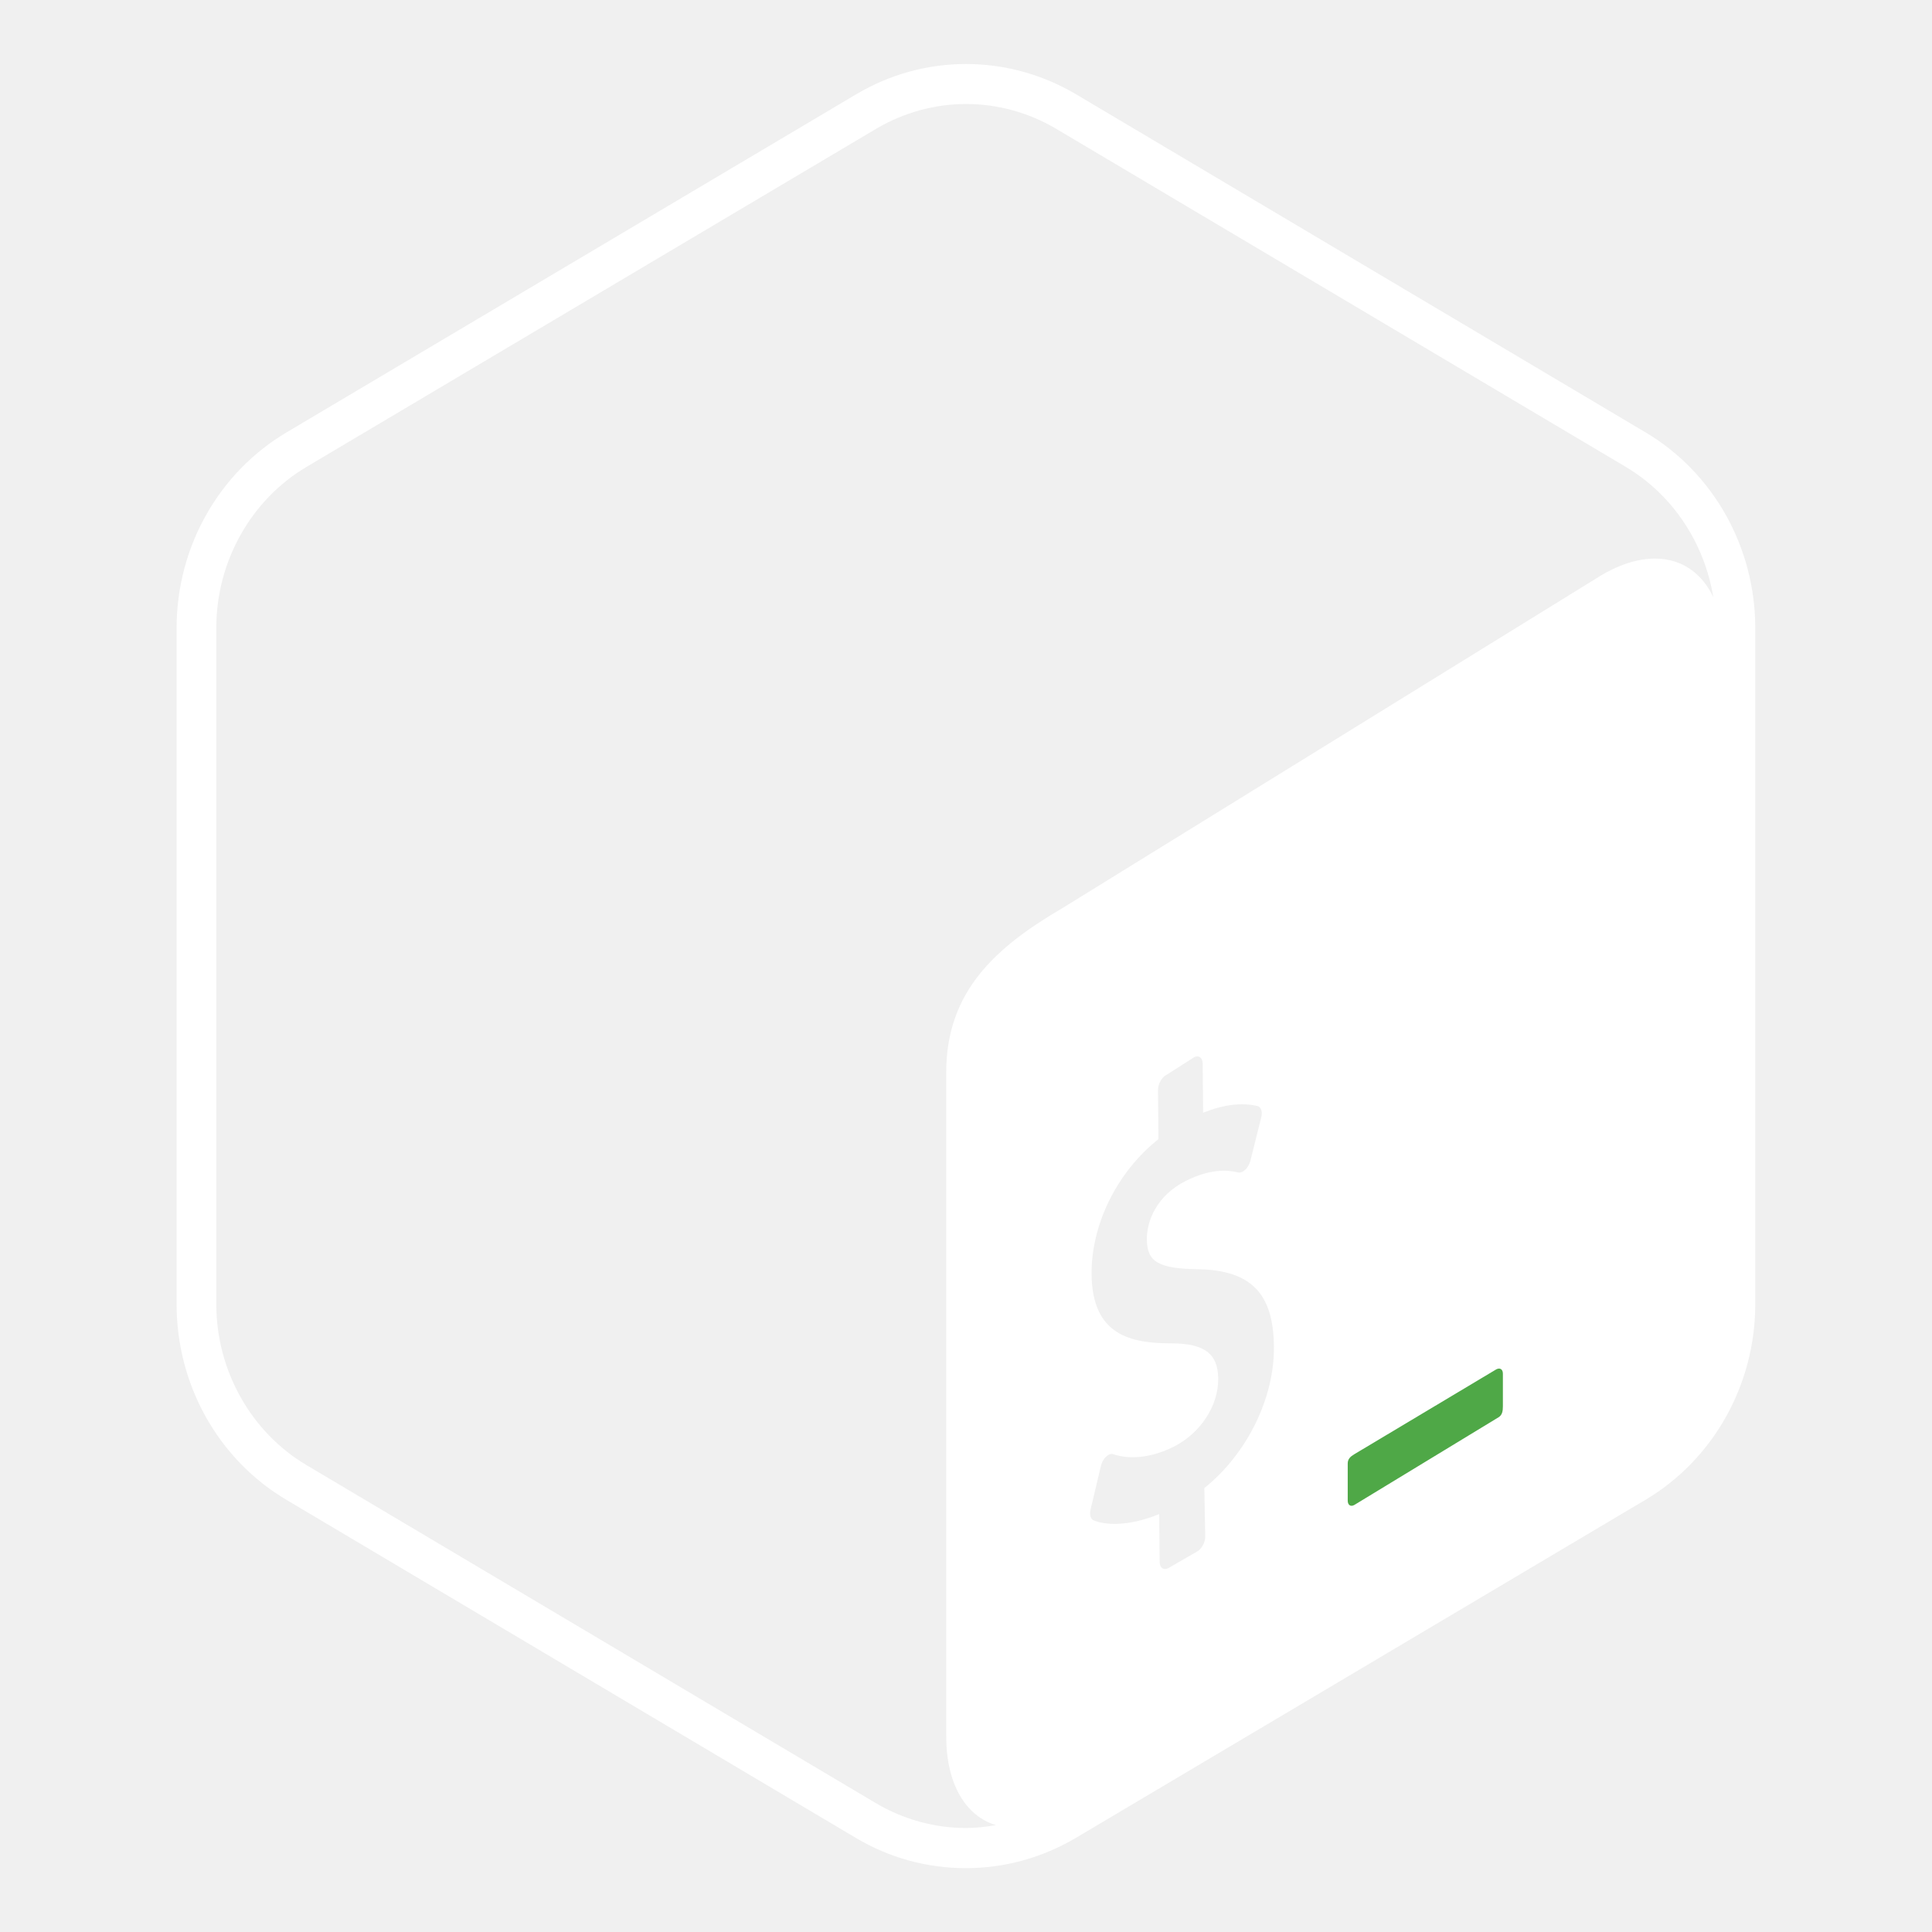
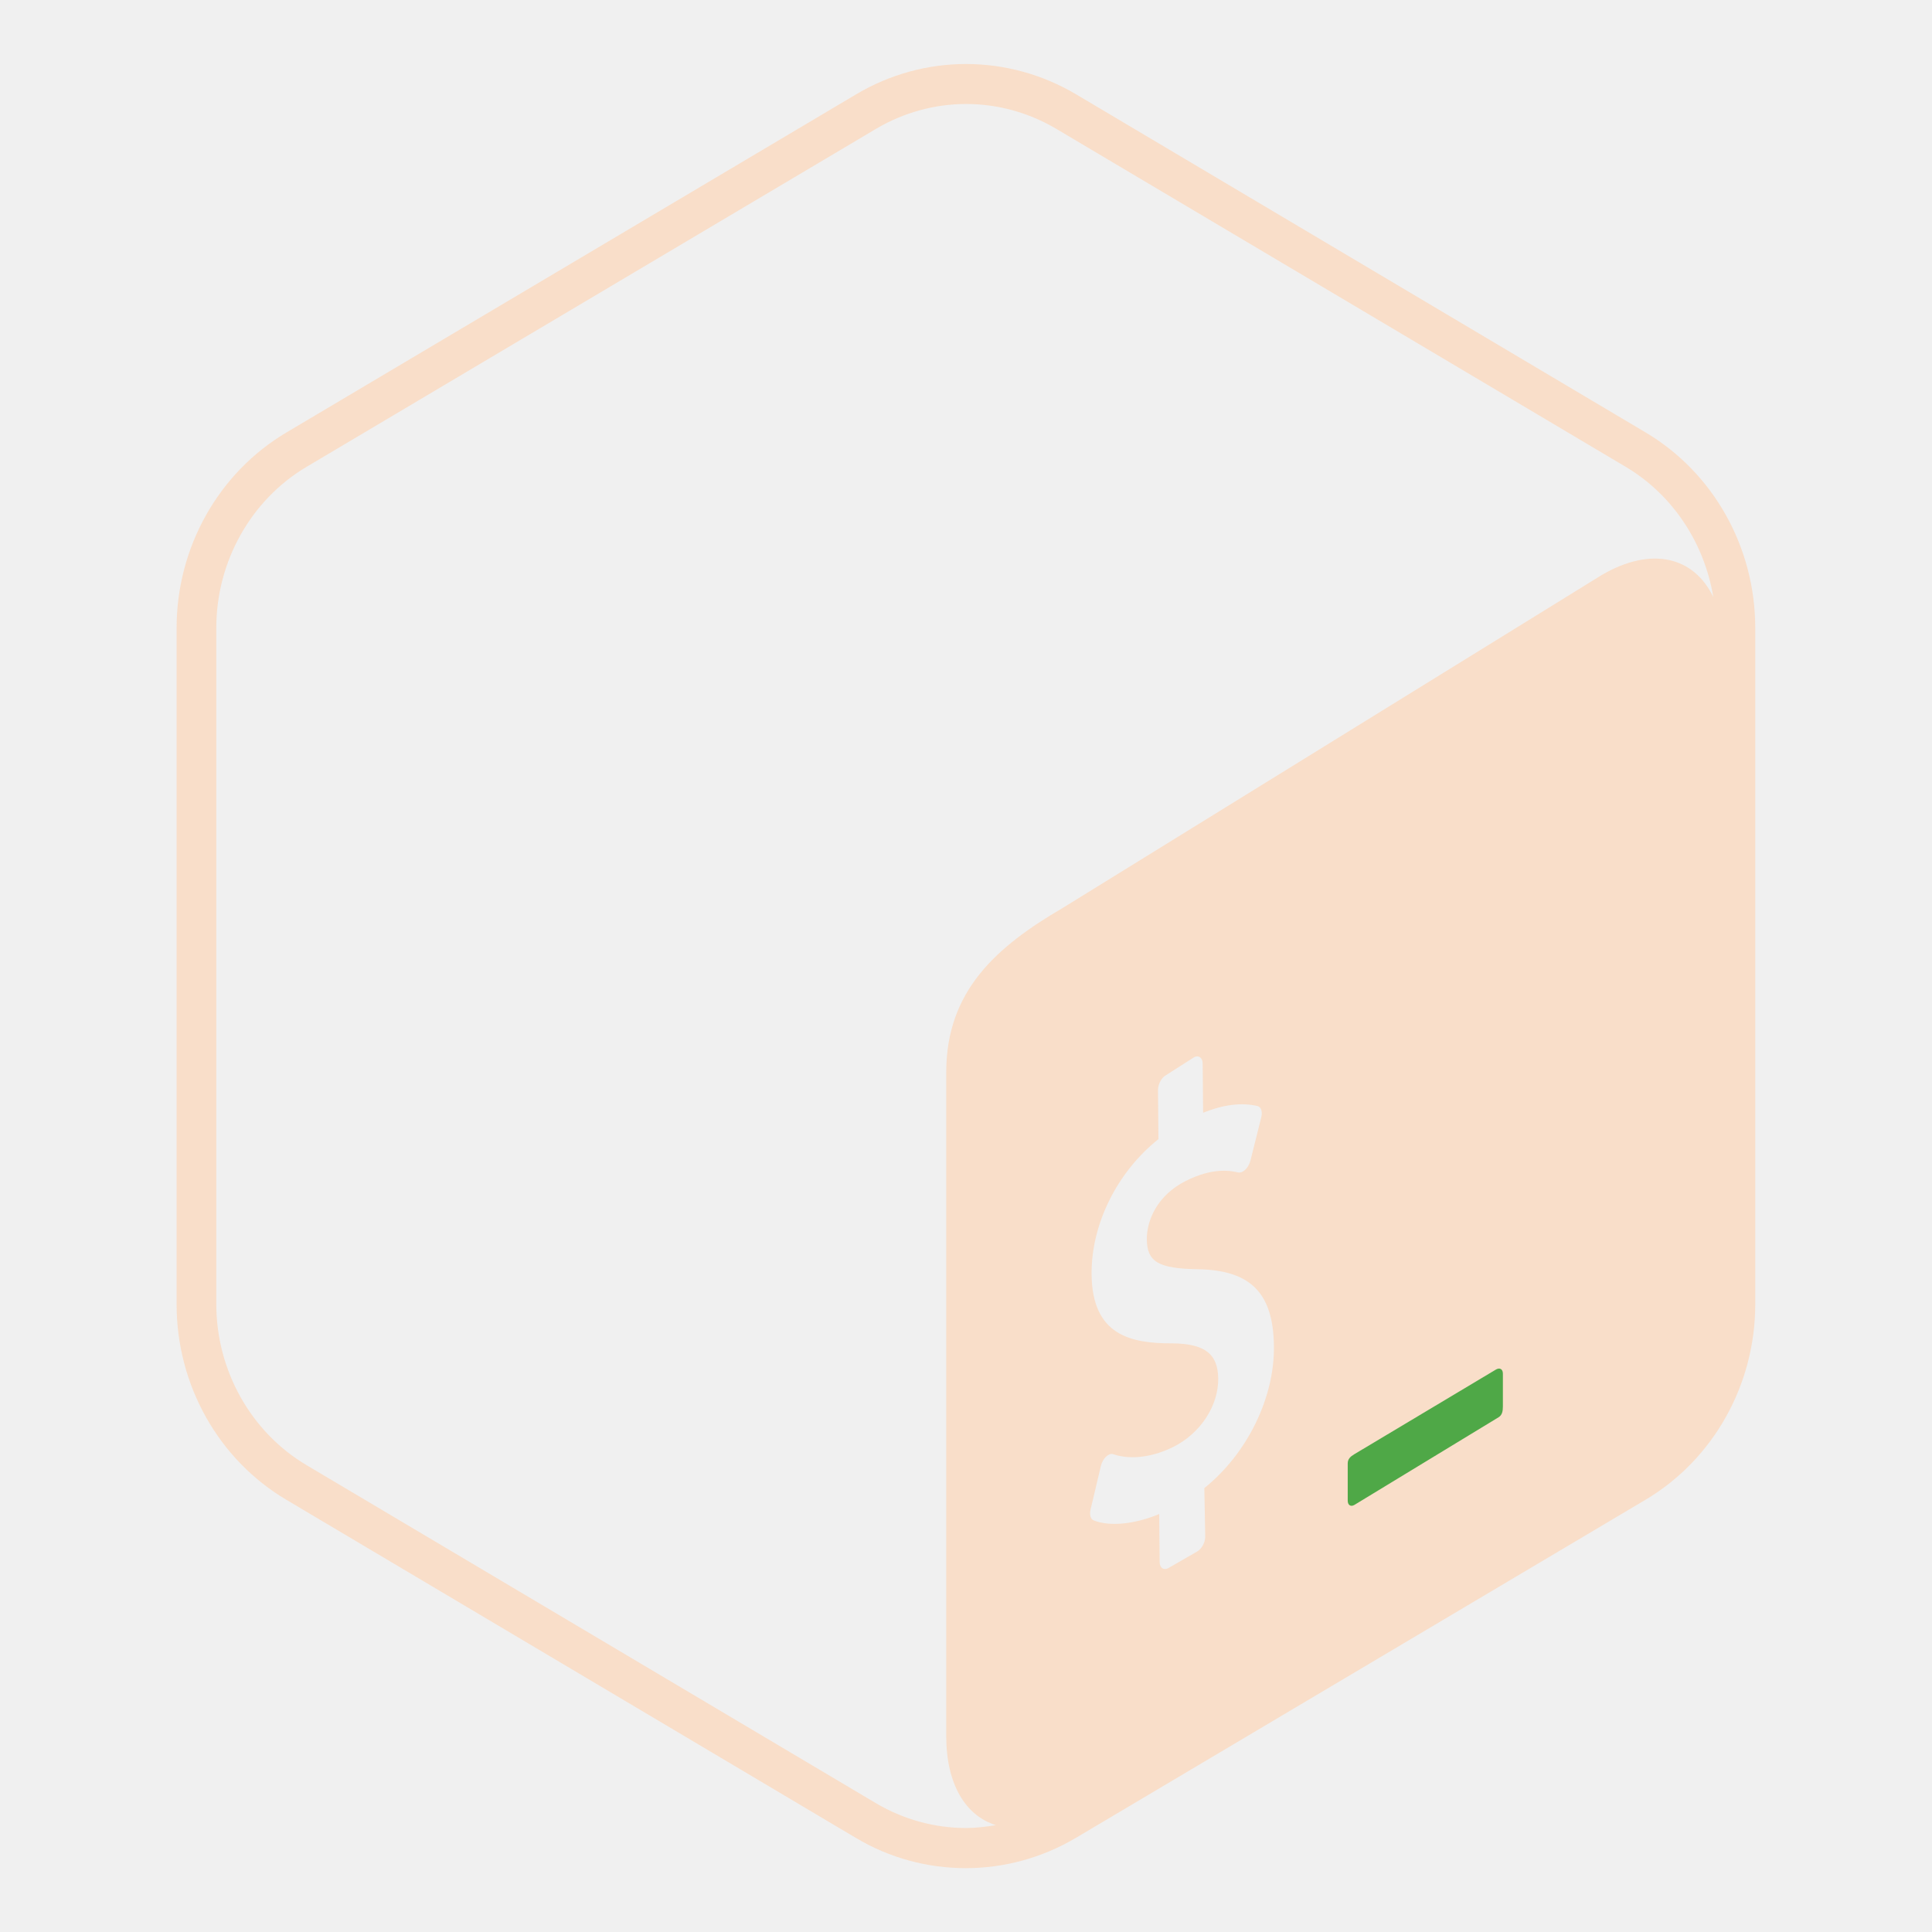
<svg xmlns="http://www.w3.org/2000/svg" viewBox="0 0 128 128">
  <path fill="none" d="M4.24 4.24h119.53v119.53H4.24z" />
-   <path fill="white" d="M109.01 28.64L71.28 6.24c-2.25-1.33-4.77-2-7.28-2s-5.03.67-7.28 2.01l-37.74 22.4c-4.5 2.67-7.28 7.61-7.28 12.96v44.8c0 5.35 2.77 10.29 7.28 12.96l37.73 22.4c2.25 1.34 4.76 2 7.28 2 2.51 0 5.03-.67 7.28-2l37.74-22.4c4.5-2.67 7.28-7.62 7.28-12.96V41.6c0-5.34-2.77-10.29-7.28-12.96zM79.79 98.59l.06 3.22c0 .39-.25.83-.55.99l-1.91 1.1c-.3.15-.56-.03-.56-.42l-.03-3.17c-1.63.68-3.29.84-4.34.42-.2-.08-.29-.37-.21-.71l.69-2.91c.06-.23.18-.46.34-.6.06-.06.12-.1.18-.13.11-.06.22-.07.31-.03 1.14.38 2.59.2 3.99-.5 1.78-.9 2.97-2.72 2.95-4.52-.02-1.64-.9-2.31-3.05-2.33-2.74.01-5.3-.53-5.34-4.57-.03-3.32 1.69-6.78 4.43-8.96l-.03-3.25c0-.4.24-.84.55-1l1.85-1.18c.3-.15.56.04.56.43l.03 3.25c1.36-.54 2.54-.69 3.61-.44.23.06.34.38.24.75l-.72 2.88c-.06.22-.18.44-.33.58a.77.77 0 01-.19.14c-.1.05-.19.06-.28.05-.49-.11-1.65-.36-3.48.56-1.92.97-2.59 2.64-2.58 3.88.02 1.48.77 1.93 3.39 1.97 3.49.06 4.99 1.58 5.03 5.09.05 3.44-1.79 7.15-4.61 9.41zm26.34-60.5l-35.7 22.05c-4.45 2.6-7.73 5.52-7.74 10.89v43.99c0 3.21 1.3 5.29 3.29 5.9-.65.11-1.32.19-1.98.19-2.09 0-4.15-.57-5.96-1.64l-37.73-22.4c-3.69-2.19-5.98-6.28-5.98-10.67V41.6c0-4.39 2.29-8.48 5.98-10.67l37.74-22.4c1.81-1.07 3.87-1.64 5.96-1.64s4.15.57 5.96 1.64l37.74 22.4c3.11 1.85 5.21 5.04 5.8 8.63-1.27-2.67-4.09-3.39-7.38-1.47z" />
+   <path fill="#f9dec9" d="M109.01 28.64L71.28 6.24c-2.25-1.33-4.77-2-7.28-2s-5.03.67-7.28 2.01l-37.74 22.4c-4.5 2.67-7.28 7.61-7.28 12.96v44.8c0 5.35 2.77 10.29 7.28 12.96l37.73 22.4c2.25 1.34 4.76 2 7.28 2 2.51 0 5.03-.67 7.28-2l37.74-22.4c4.5-2.67 7.28-7.62 7.28-12.96V41.6c0-5.34-2.77-10.29-7.28-12.96zM79.79 98.59l.06 3.22c0 .39-.25.83-.55.99l-1.91 1.1c-.3.15-.56-.03-.56-.42l-.03-3.17c-1.63.68-3.29.84-4.34.42-.2-.08-.29-.37-.21-.71l.69-2.91c.06-.23.18-.46.34-.6.06-.06.12-.1.18-.13.11-.06.22-.07.31-.03 1.14.38 2.59.2 3.99-.5 1.78-.9 2.97-2.72 2.95-4.52-.02-1.64-.9-2.31-3.05-2.33-2.74.01-5.3-.53-5.34-4.57-.03-3.32 1.69-6.78 4.43-8.96l-.03-3.25c0-.4.24-.84.55-1l1.85-1.18c.3-.15.56.04.56.43l.03 3.25c1.36-.54 2.54-.69 3.61-.44.23.06.34.38.24.75l-.72 2.88c-.06.22-.18.44-.33.58a.77.77 0 01-.19.14c-.1.05-.19.06-.28.05-.49-.11-1.65-.36-3.48.56-1.92.97-2.59 2.64-2.58 3.88.02 1.48.77 1.93 3.39 1.97 3.49.06 4.99 1.58 5.03 5.09.05 3.44-1.79 7.15-4.61 9.41zm26.34-60.5l-35.7 22.05c-4.45 2.6-7.73 5.52-7.74 10.89v43.99c0 3.21 1.3 5.29 3.29 5.9-.65.11-1.32.19-1.98.19-2.09 0-4.15-.57-5.96-1.64l-37.73-22.4c-3.69-2.19-5.98-6.28-5.98-10.67V41.6c0-4.39 2.29-8.48 5.98-10.67l37.74-22.4c1.81-1.07 3.87-1.64 5.96-1.64s4.15.57 5.96 1.64l37.74 22.4c3.11 1.85 5.21 5.04 5.8 8.63-1.27-2.67-4.09-3.39-7.38-1.47z" />
  <path fill="#4FA847" d="M99.12 90.73l-9.4 5.62c-.25.15-.43.31-.43.61v2.46c0 .3.2.43.45.28l9.54-5.8c.25-.15.29-.42.29-.72v-2.17c0-.3-.2-.42-.45-.28z" />
</svg>
